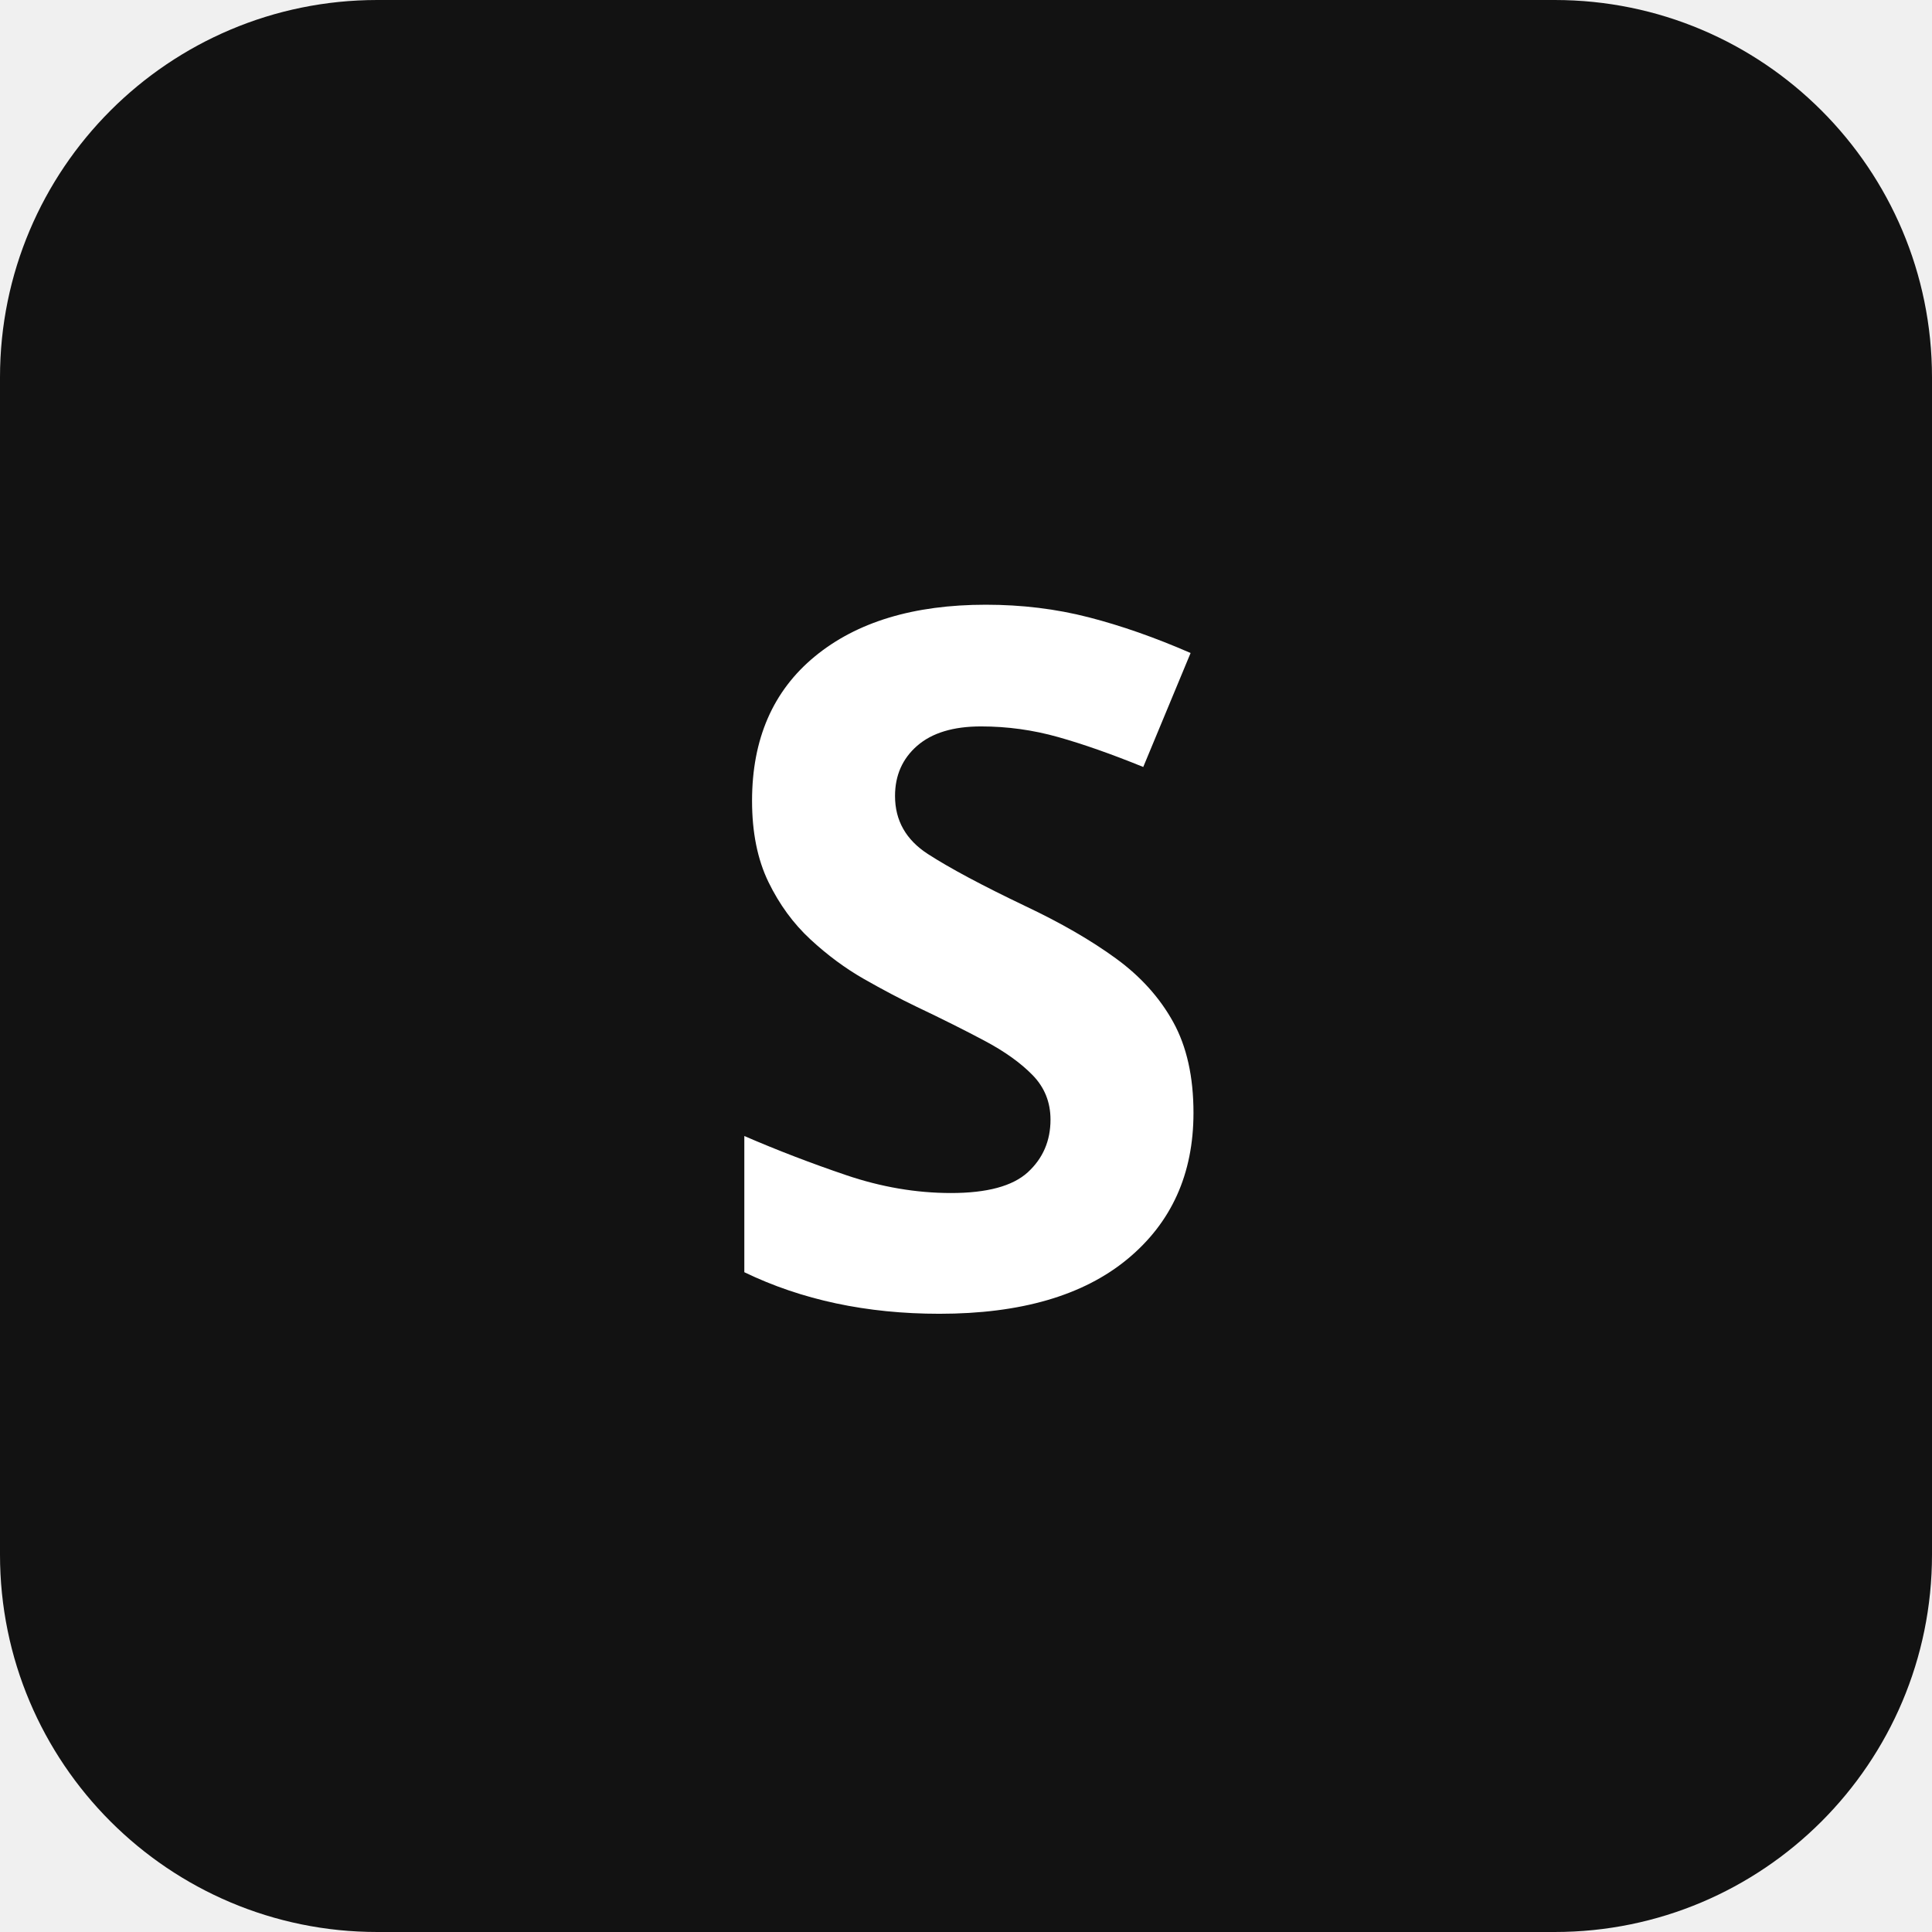
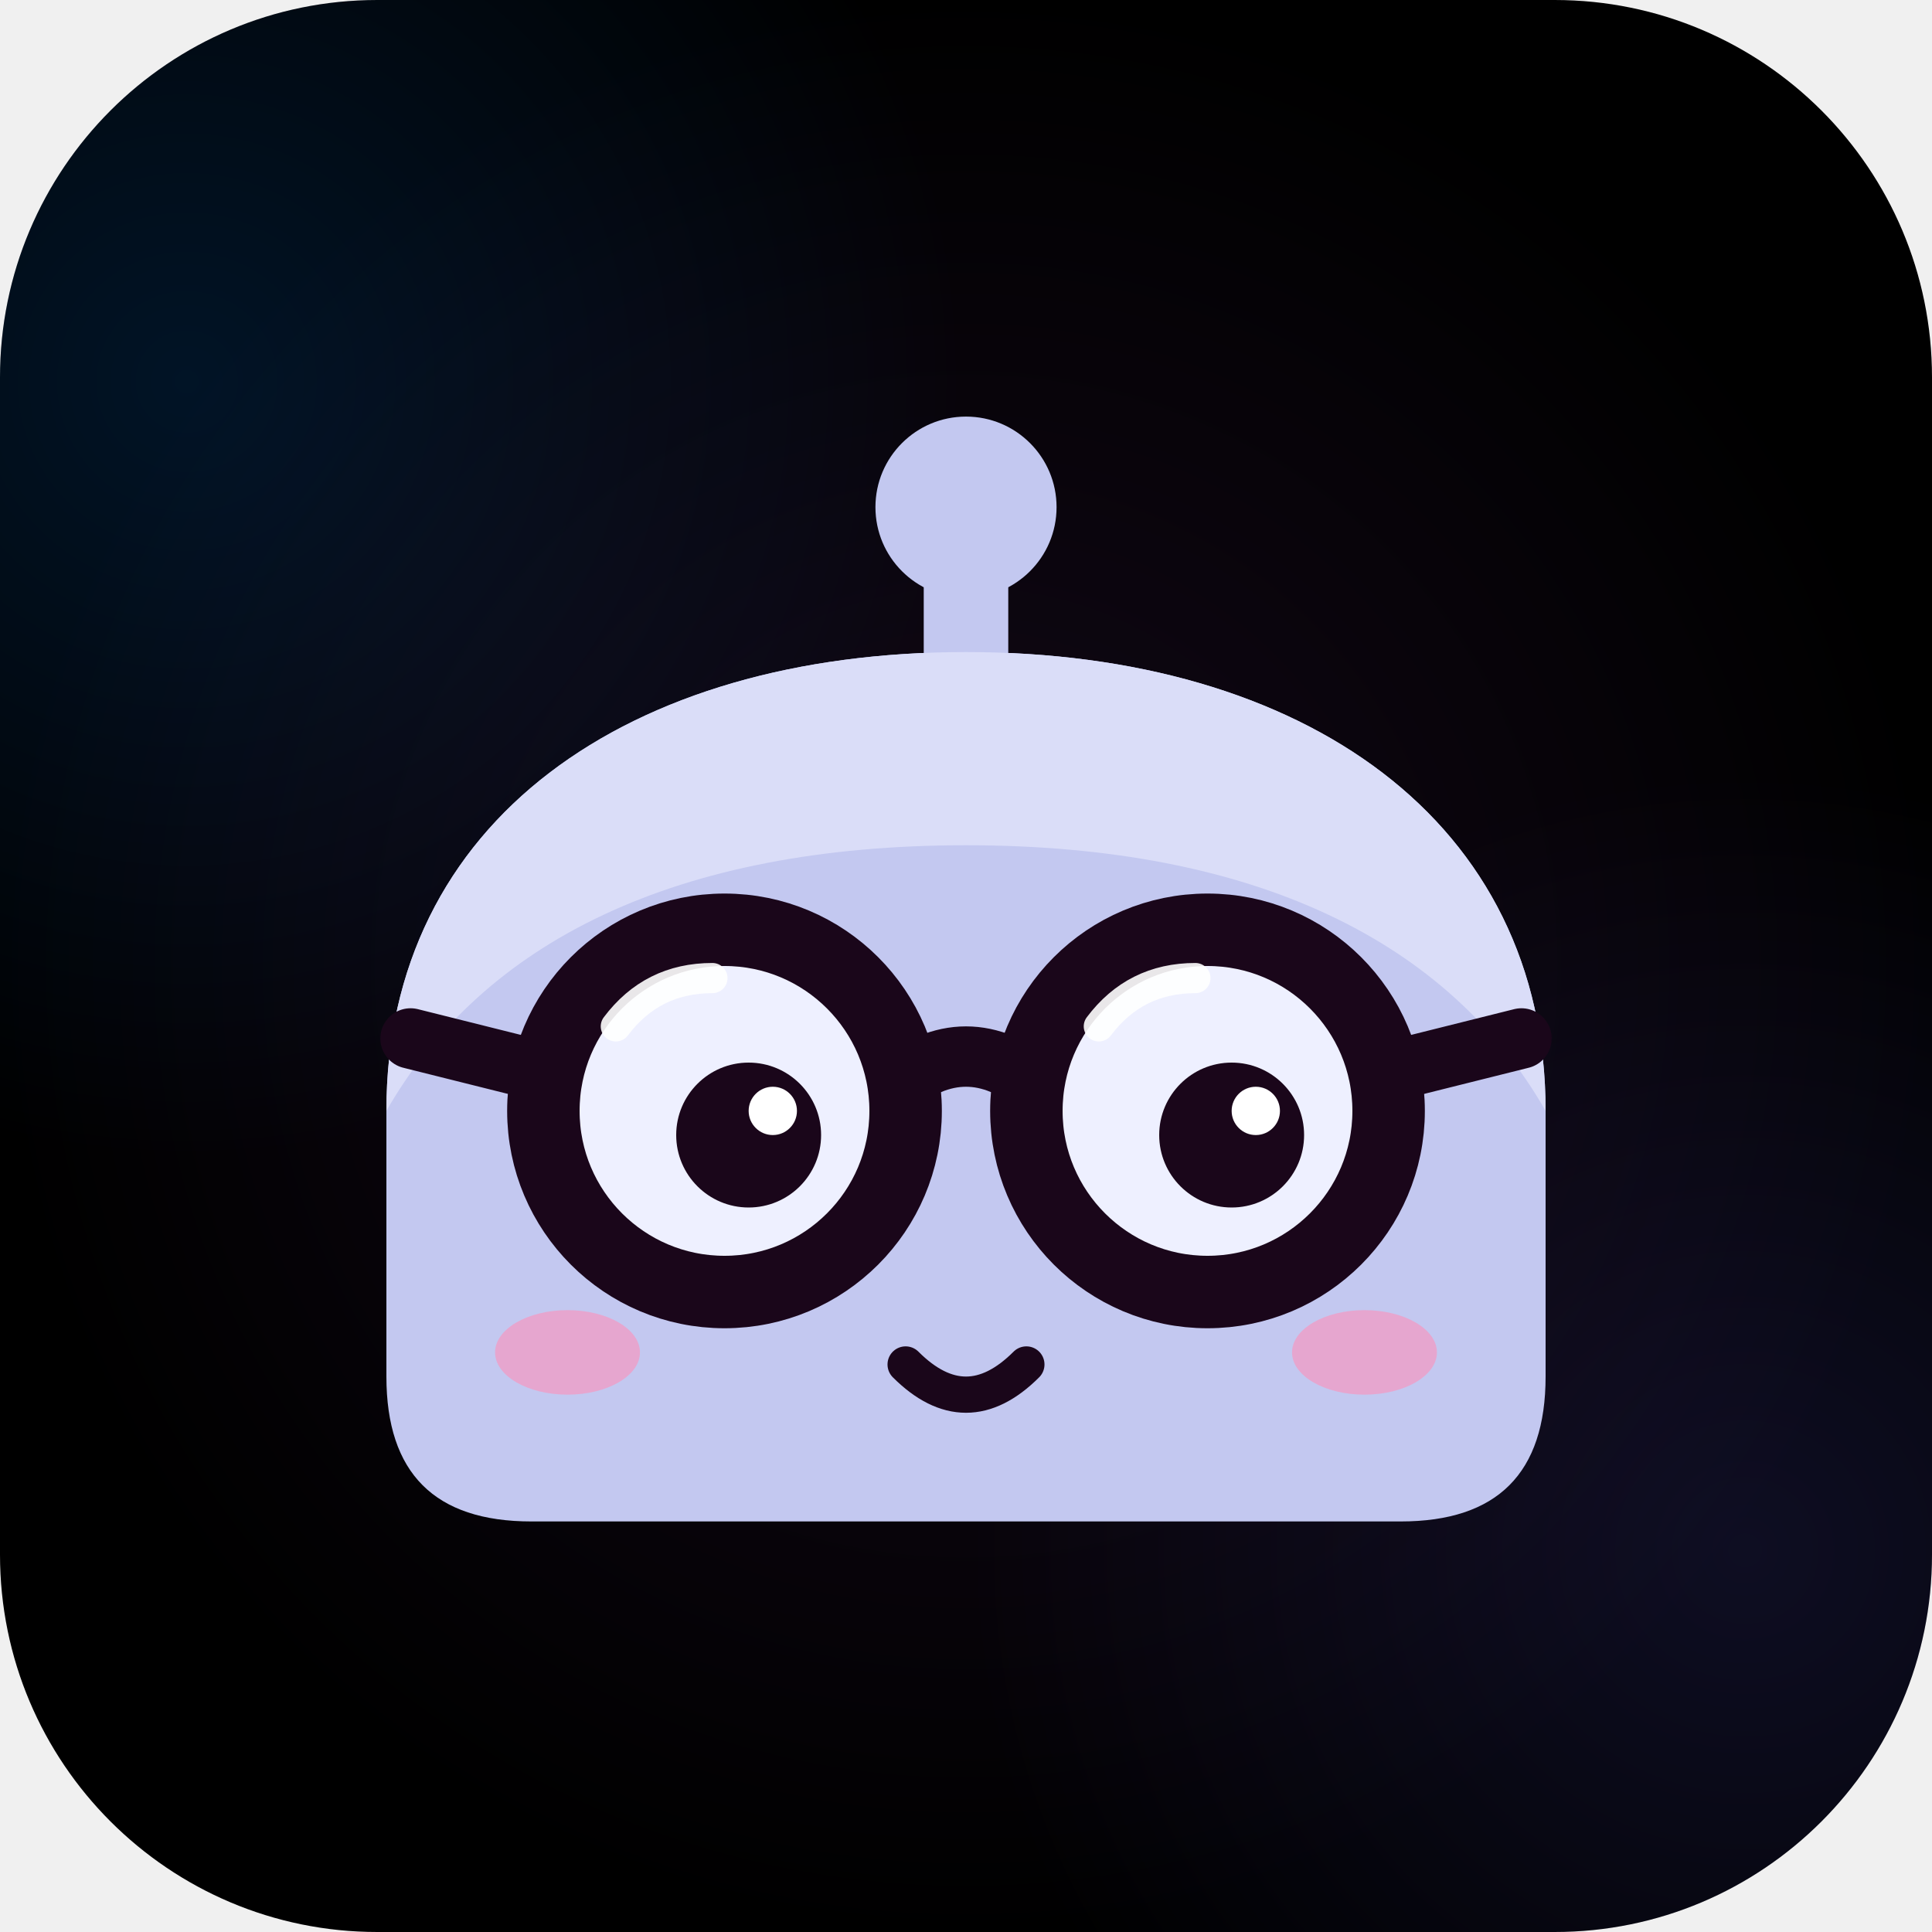
<svg xmlns="http://www.w3.org/2000/svg" viewBox="0 0 512 512">
-   <rect width="512" height="512" fill="#121212" rx="100" />
-   <text x="50%" y="50%" font-family="sans-serif" font-size="256" font-weight="bold" fill="#ffffff" text-anchor="middle" dy=".35em">S</text>
+   <defs>
+     <radialGradient id="g1" cx="10%" cy="20%" r="40%">
+       <stop offset="0" stop-color="#0A84FF" stop-opacity="0.15" />
+       <stop offset="1" stop-color="#0A84FF" stop-opacity="0" />
+     </radialGradient>
+     <radialGradient id="g2" cx="90%" cy="80%" r="40%">
+       <stop offset="0" stop-color="#5E5CE6" stop-opacity="0.15" />
+       <stop offset="1" stop-color="#5E5CE6" stop-opacity="0" />
+     </radialGradient>
+     <radialGradient id="g3" cx="50%" cy="50%" r="50%">
+       <stop offset="0" stop-color="#BF5AF2" stop-opacity="0.10" />
+       <stop offset="1" stop-color="#BF5AF2" stop-opacity="0" />
+     </radialGradient>
+     <clipPath id="tile">
+       <rect width="512" height="512" rx="100" />
+     </clipPath>
+   </defs>
+   <g clip-path="url(#tile)">
+     <rect width="512" height="512" fill="#000000" />
+     <rect width="512" height="512" fill="url(#g1)" />
+     <rect width="512" height="512" fill="url(#g2)" />
+     <rect width="512" height="512" fill="url(#g3)" />
+   </g>
+   <g transform="translate(96.0 108.8) scale(3.2)">
+     <rect x="46.5" y="9" width="7" height="14" rx="3" fill="#C3C8F0" />
+     <circle cx="50" cy="8" r="7.5" fill="#C3C8F0" />
+     <path d="M2 80V58C2 34 22 20 50 20S98 34 98 58V80Q98 92 86 92H14Q2 92 2 80Z" fill="#C3C8F0" />
+     <path d="M2 58C2 34 22 20 50 20S98 34 98 58C90 44 74 36 50 36S10 44 2 58Z" fill="#DADDF8" />
+     <ellipse cx="17" cy="78" rx="6" ry="3.5" fill="#F29BC4" opacity="0.75" />
+     <ellipse cx="83" cy="78" rx="6" ry="3.5" fill="#F29BC4" opacity="0.75" />
+     <path d="M45 79Q50 84 55 79" fill="none" stroke="#1A061A" stroke-width="3" stroke-linecap="round" />
+     <path d="M4 52L16 55M96 52L84 55M44 56Q50 51 56 56" fill="none" stroke="#1A061A" stroke-width="5" stroke-linecap="round" />
+     <circle cx="30" cy="58" r="15" fill="#EEF0FF" stroke="#1A061A" stroke-width="6" />
+     <circle cx="70" cy="58" r="15" fill="#EEF0FF" stroke="#1A061A" stroke-width="6" />
+     <circle cx="32" cy="60" r="6" fill="#1A061A" />
+     <circle cx="72" cy="60" r="6" fill="#1A061A" />
+     <circle cx="34" cy="58" r="2" fill="#FFFFFF" />
+     <circle cx="74" cy="58" r="2" fill="#FFFFFF" />
+     <path d="M21 51Q24 47 29 47M61 51Q64 47 69 47" fill="none" stroke="#FFFFFF" stroke-width="2.5" stroke-linecap="round" opacity="0.9" />
+   </g>
</svg>
